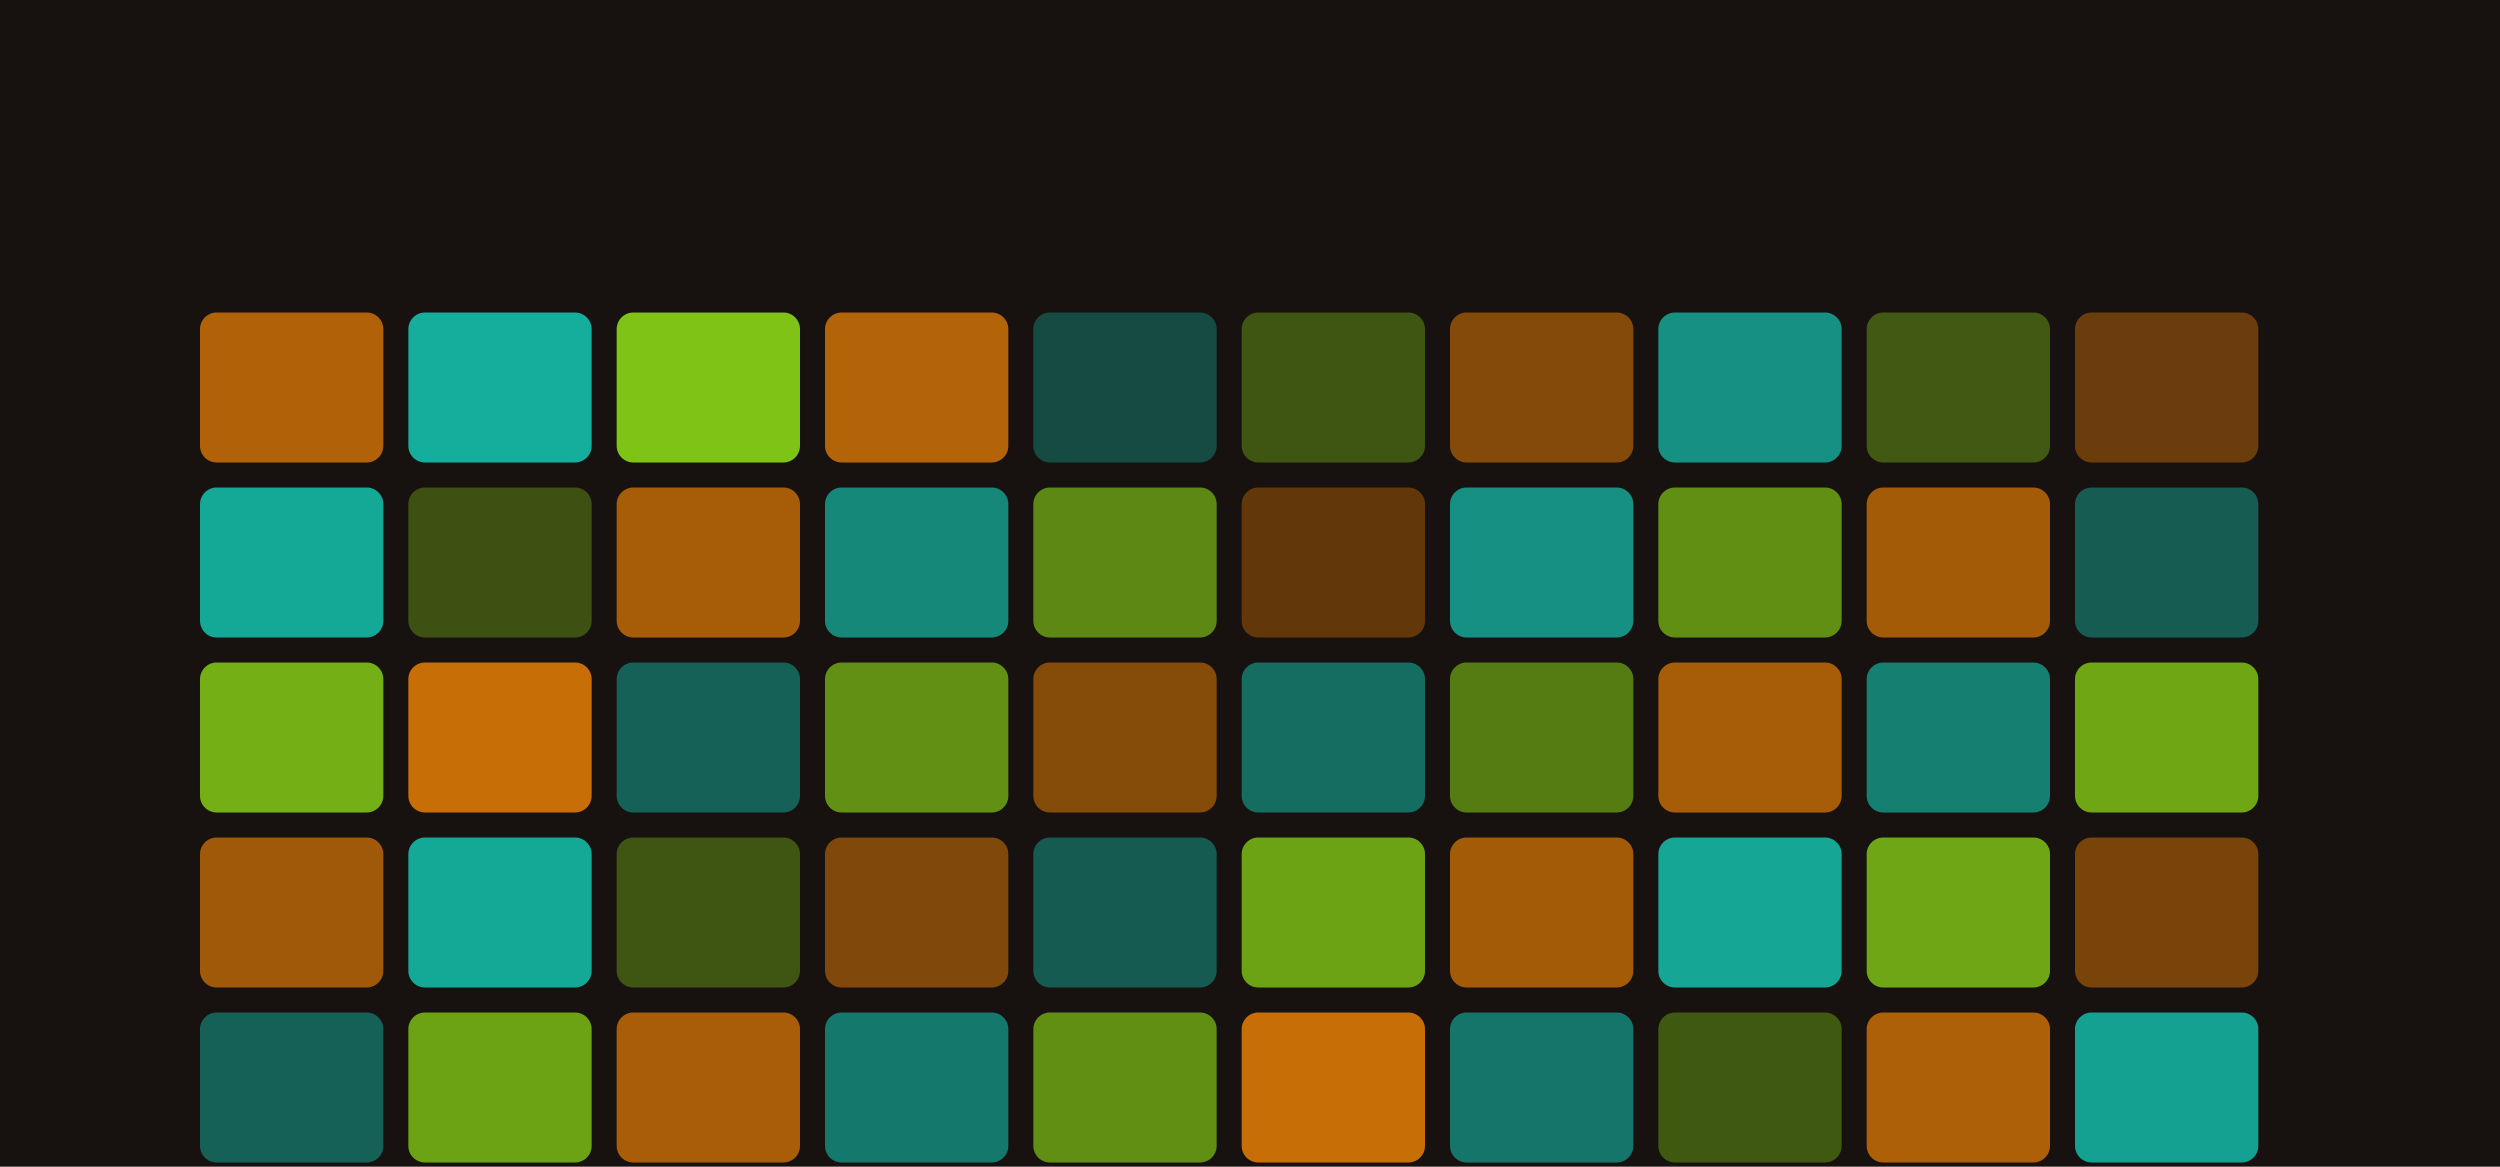
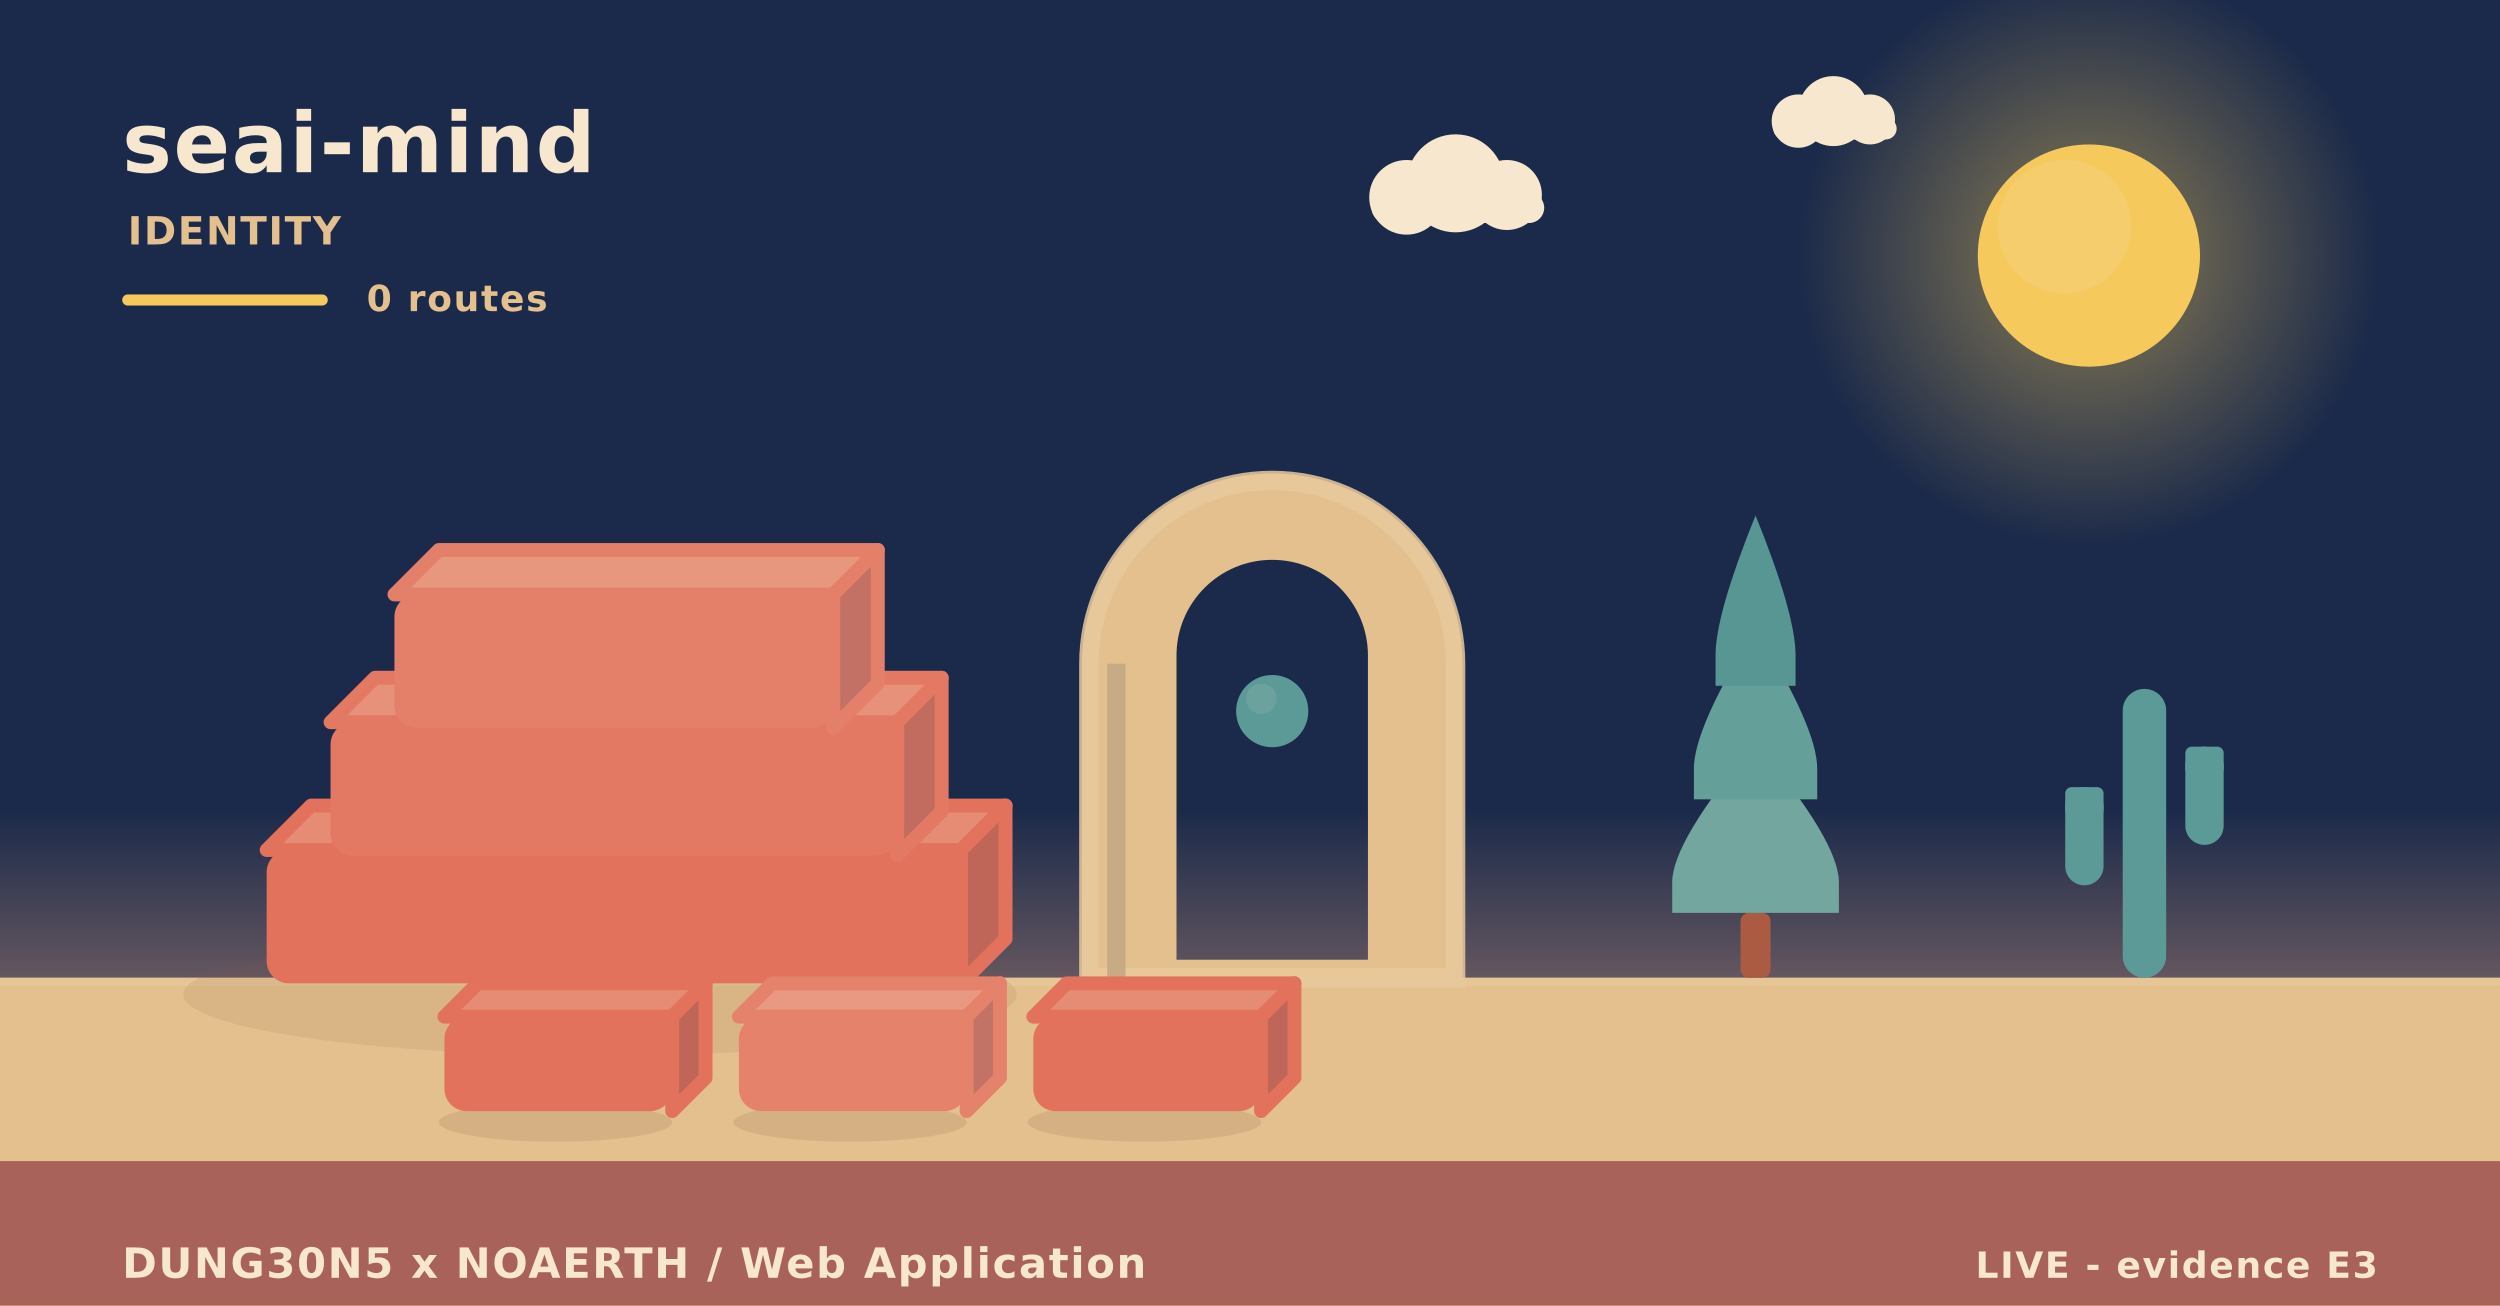
- <svg xmlns="http://www.w3.org/2000/svg" viewBox="0 0 1200 560" width="1200" height="560" role="img" aria-label="seai-mind hero">
-   <rect width="1200" height="560" fill="#17110f" />
-   <defs>
-     <linearGradient id="gh" x1="0" y1="0" x2="1" y2="1">
-       <stop offset="0%" stop-color="#d97706" />
-       <stop offset="100%" stop-color="#14b8a6" />
-     </linearGradient>
-   </defs>
-   <rect x="96.00" y="150.00" width="88.00" height="72.00" rx="8.00" fill="#d97706" opacity="0.79" />
-   <rect x="196.00" y="150.00" width="88.00" height="72.00" rx="8.00" fill="#14b8a6" opacity="0.93" />
-   <rect x="296.00" y="150.00" width="88.00" height="72.00" rx="8.00" fill="#84cc16" opacity="0.95" />
-   <rect x="396.00" y="150.00" width="88.00" height="72.00" rx="8.00" fill="#d97706" opacity="0.81" />
-   <rect x="496.00" y="150.00" width="88.00" height="72.00" rx="8.00" fill="#14b8a6" opacity="0.35" />
-   <rect x="596.00" y="150.00" width="88.00" height="72.00" rx="8.00" fill="#84cc16" opacity="0.36" />
-   <rect x="696.00" y="150.00" width="88.00" height="72.00" rx="8.00" fill="#d97706" opacity="0.56" />
-   <rect x="796.00" y="150.00" width="88.00" height="72.00" rx="8.00" fill="#14b8a6" opacity="0.76" />
-   <rect x="896.00" y="150.00" width="88.00" height="72.00" rx="8.00" fill="#84cc16" opacity="0.39" />
-   <rect x="996.00" y="150.00" width="88.00" height="72.00" rx="8.00" fill="#d97706" opacity="0.43" />
-   <rect x="96.00" y="234.00" width="88.00" height="72.00" rx="8.00" fill="#14b8a6" opacity="0.90" />
-   <rect x="196.00" y="234.00" width="88.00" height="72.00" rx="8.00" fill="#84cc16" opacity="0.35" />
-   <rect x="296.00" y="234.00" width="88.00" height="72.00" rx="8.00" fill="#d97706" opacity="0.74" />
-   <rect x="396.00" y="234.00" width="88.00" height="72.00" rx="8.00" fill="#14b8a6" opacity="0.71" />
-   <rect x="496.00" y="234.00" width="88.00" height="72.00" rx="8.00" fill="#84cc16" opacity="0.64" />
-   <rect x="596.00" y="234.00" width="88.00" height="72.00" rx="8.00" fill="#d97706" opacity="0.39" />
-   <rect x="696.00" y="234.00" width="88.00" height="72.00" rx="8.00" fill="#14b8a6" opacity="0.76" />
-   <rect x="796.00" y="234.00" width="88.00" height="72.00" rx="8.00" fill="#84cc16" opacity="0.67" />
-   <rect x="896.00" y="234.00" width="88.00" height="72.00" rx="8.00" fill="#d97706" opacity="0.72" />
-   <rect x="996.00" y="234.00" width="88.00" height="72.00" rx="8.00" fill="#14b8a6" opacity="0.45" />
-   <rect x="96.00" y="318.00" width="88.00" height="72.00" rx="8.00" fill="#84cc16" opacity="0.84" />
-   <rect x="196.00" y="318.00" width="88.00" height="72.00" rx="8.00" fill="#d97706" opacity="0.91" />
-   <rect x="296.00" y="318.00" width="88.00" height="72.00" rx="8.00" fill="#14b8a6" opacity="0.48" />
-   <rect x="396.00" y="318.00" width="88.00" height="72.00" rx="8.00" fill="#84cc16" opacity="0.68" />
-   <rect x="496.00" y="318.00" width="88.00" height="72.00" rx="8.00" fill="#d97706" opacity="0.57" />
-   <rect x="596.00" y="318.00" width="88.00" height="72.00" rx="8.00" fill="#14b8a6" opacity="0.55" />
-   <rect x="696.00" y="318.00" width="88.00" height="72.00" rx="8.00" fill="#84cc16" opacity="0.57" />
-   <rect x="796.00" y="318.00" width="88.00" height="72.00" rx="8.00" fill="#d97706" opacity="0.74" />
-   <rect x="896.00" y="318.00" width="88.00" height="72.00" rx="8.00" fill="#14b8a6" opacity="0.66" />
-   <rect x="996.00" y="318.00" width="88.00" height="72.00" rx="8.00" fill="#84cc16" opacity="0.79" />
-   <rect x="96.00" y="402.00" width="88.00" height="72.00" rx="8.00" fill="#d97706" opacity="0.70" />
-   <rect x="196.00" y="402.00" width="88.00" height="72.00" rx="8.00" fill="#14b8a6" opacity="0.90" />
-   <rect x="296.00" y="402.00" width="88.00" height="72.00" rx="8.00" fill="#84cc16" opacity="0.36" />
-   <rect x="396.00" y="402.00" width="88.00" height="72.00" rx="8.00" fill="#d97706" opacity="0.54" />
-   <rect x="496.00" y="402.00" width="88.00" height="72.00" rx="8.00" fill="#14b8a6" opacity="0.44" />
-   <rect x="596.00" y="402.00" width="88.00" height="72.00" rx="8.00" fill="#84cc16" opacity="0.78" />
-   <rect x="696.00" y="402.00" width="88.00" height="72.00" rx="8.00" fill="#d97706" opacity="0.72" />
-   <rect x="796.00" y="402.00" width="88.00" height="72.00" rx="8.00" fill="#14b8a6" opacity="0.89" />
-   <rect x="896.00" y="402.00" width="88.00" height="72.00" rx="8.00" fill="#84cc16" opacity="0.80" />
-   <rect x="996.00" y="402.00" width="88.00" height="72.00" rx="8.00" fill="#d97706" opacity="0.50" />
-   <rect x="96.00" y="486.00" width="88.00" height="72.00" rx="8.00" fill="#14b8a6" opacity="0.48" />
-   <rect x="196.00" y="486.00" width="88.00" height="72.00" rx="8.00" fill="#84cc16" opacity="0.78" />
-   <rect x="296.00" y="486.00" width="88.00" height="72.00" rx="8.00" fill="#d97706" opacity="0.75" />
-   <rect x="396.00" y="486.00" width="88.00" height="72.00" rx="8.00" fill="#14b8a6" opacity="0.62" />
-   <rect x="496.00" y="486.00" width="88.00" height="72.00" rx="8.00" fill="#84cc16" opacity="0.67" />
-   <rect x="596.00" y="486.00" width="88.00" height="72.00" rx="8.00" fill="#d97706" opacity="0.91" />
-   <rect x="696.00" y="486.00" width="88.00" height="72.00" rx="8.00" fill="#14b8a6" opacity="0.60" />
-   <rect x="796.00" y="486.00" width="88.00" height="72.00" rx="8.00" fill="#84cc16" opacity="0.38" />
-   <rect x="896.00" y="486.00" width="88.00" height="72.00" rx="8.00" fill="#d97706" opacity="0.77" />
-   <rect x="996.00" y="486.00" width="88.00" height="72.00" rx="8.00" fill="#14b8a6" opacity="0.86" />
+ <svg xmlns="http://www.w3.org/2000/svg" width="900" height="470" viewBox="0 0 900 470" role="img" aria-label="seai-mind - identity">
+   <linearGradient id="skyh" x1="0" y1="0" x2="0" y2="1">
+     <stop offset="0" stop-color="#1b2a4a" />
+     <stop offset="0.62" stop-color="#1b2a4a" />
+     <stop offset="1" stop-color="#f3ad8a" />
+   </linearGradient>
+   <rect width="900" height="470" fill="url(#skyh)" />
+   <radialGradient id="sunh">
+     <stop offset="0.35" stop-color="#f5c95c" stop-opacity="0.34" />
+     <stop offset="1" stop-color="#f5c95c" stop-opacity="0" />
+   </radialGradient>
+   <circle cx="752" cy="92" r="104" fill="url(#sunh)" />
+   <circle cx="752" cy="92" r="40" fill="#f5c95c" />
+   <circle cx="743.2" cy="81.6" r="24" fill="#f5d27e" opacity="0.5" />
+   <g>
+     <circle cx="524" cy="66" r="17.64" fill="#f6e7ce" />
+     <circle cx="506.36" cy="71.04" r="13.44" fill="#f6e7ce" />
+     <circle cx="542.48" cy="70.2" r="12.6" fill="#f6e7ce" />
+     <rect x="493.76" y="69.36" width="62.16" height="10.92" rx="5.46" fill="#f6e7ce" />
+   </g>
+   <g>
+     <circle cx="660" cy="40" r="12.6" fill="#f6e7ce" />
+     <circle cx="647.4" cy="43.6" r="9.6" fill="#f6e7ce" />
+     <circle cx="673.2" cy="43" r="9" fill="#f6e7ce" />
+     <rect x="638.4" y="42.4" width="44.4" height="7.8" rx="3.9" fill="#f6e7ce" />
+   </g>
+   <rect x="0" y="352" width="900" height="118" fill="#e3c08d" />
+   <rect x="0" y="352" width="900" height="3" fill="#e6c596" />
+   <text x="44" y="62" font-family="Verdana,DejaVu Sans,sans-serif" font-size="30" font-weight="700" letter-spacing="0.6" fill="#f6e7ce" text-anchor="start">seai-mind</text>
+   <text x="46" y="88" font-family="Verdana,DejaVu Sans,sans-serif" font-size="14" font-weight="700" letter-spacing="0.6" fill="#e3c08d" text-anchor="start">IDENTITY</text>
+   <rect x="44" y="106" width="74" height="4" rx="2" fill="#f5c95c" />
+   <text x="132" y="112" font-family="Verdana,DejaVu Sans,sans-serif" font-size="13" font-weight="700" letter-spacing="0.6" fill="#e3c08d" text-anchor="start">0 routes</text>
+   <ellipse cx="216" cy="358" rx="150" ry="22" fill="rgba(138,90,68,0.11)" />
+   <path d="M96,306 L346,306 L362,290 L112,290 Z" fill="#e68c74" stroke="#e2725b" stroke-width="5" stroke-linejoin="round" />
+   <path d="M346,306 L362,290 L362,338 L346,354 Z" fill="#c06658" stroke="#e2725b" stroke-width="5" stroke-linejoin="round" />
+   <rect x="96" y="306" width="250" height="48" rx="8" fill="#e2725b" />
+   <path d="M119,260 L323,260 L339,244 L135,244 Z" fill="#e7917a" stroke="#e37962" stroke-width="5" stroke-linejoin="round" />
+   <path d="M323,260 L339,244 L339,292 L323,308 Z" fill="#c16c5e" stroke="#e37962" stroke-width="5" stroke-linejoin="round" />
+   <rect x="119" y="260" width="204" height="48" rx="8" fill="#e37962" />
+   <path d="M142,214 L300,214 L316,198 L158,198 Z" fill="#e8977f" stroke="#e48069" stroke-width="5" stroke-linejoin="round" />
+   <path d="M300,214 L316,198 L316,246 L300,262 Z" fill="#c27164" stroke="#e48069" stroke-width="5" stroke-linejoin="round" />
+   <rect x="142" y="214" width="158" height="48" rx="8" fill="#e48069" />
+   <path d="M392,352 L392,238.96 A66,66 0 0 1 524,238.96 L524,352 Z M421.04,348 L421.04,236 A36.96,36.96 0 0 1 494.96,236 L494.96,348 Z" fill="#e3c08d" fill-rule="evenodd" stroke="#e3c08d" stroke-width="5" stroke-linejoin="round" />
+   <path d="M392,352 L392,238.96 A66,66 0 0 1 524,238.96 L524,352 Z" fill="none" stroke="#e8c99d" stroke-width="7" stroke-linecap="round" opacity="0.85" />
+   <rect x="398.6" y="238.96" width="6.6" height="113.04" fill="#c7ab84" />
+   <circle cx="458" cy="256" r="13" fill="#5b9a97" />
+   <circle cx="454.1" cy="251.58" r="5.46" fill="#7aa9a2" opacity="0.55" />
+   <rect x="626.6" y="328.64" width="10.8" height="23.36" rx="3" fill="#ac5b43" />
+   <path d="M632,267.32 Q602,302.89 602,317.6 Q602,328.64 602,328.64 L662,328.64 Q662,328.64 662,317.6 Q662,302.89 632,267.32 Z" fill="#74a6a0" />
+   <path d="M632,226.44 Q609.8,262.01 609.8,276.72 Q609.8,287.76 609.8,287.76 L654.2,287.76 Q654.2,287.76 654.2,276.72 Q654.2,262.01 632,226.44 Z" fill="#649f9a" />
+   <path d="M632,185.56 Q617.6,221.13 617.6,235.84 Q617.6,246.88 617.6,246.88 L646.4,246.88 Q646.4,246.88 646.4,235.84 Q646.4,221.13 632,185.56 Z" fill="#589694" />
+   <rect x="764.18" y="248" width="15.64" height="104" rx="7.82" fill="#5b9a97" />
+   <rect x="743.48" y="283.36" width="13.8" height="35.36" rx="6.9" fill="#5b9a97" />
+   <rect x="743.48" y="283.36" width="13.8" height="10.4" rx="2.3" fill="#5b9a97" />
+   <rect x="786.72" y="268.8" width="13.8" height="35.36" rx="6.9" fill="#5b9a97" />
+   <rect x="786.72" y="268.8" width="13.8" height="10.4" rx="2.3" fill="#5b9a97" />
+   <ellipse cx="200" cy="404" rx="42" ry="7" fill="rgba(138,90,68,0.15)" />
+   <path d="M160,366 L242,366 L254,354 L172,354 Z" fill="#e68c74" stroke="#e2725b" stroke-width="5" stroke-linejoin="round" />
+   <path d="M242,366 L254,354 L254,388 L242,400 Z" fill="#c06658" stroke="#e2725b" stroke-width="5" stroke-linejoin="round" />
+   <rect x="160" y="366" width="82" height="34" rx="8" fill="#e2725b" />
+   <ellipse cx="306" cy="404" rx="42" ry="7" fill="rgba(138,90,68,0.15)" />
+   <path d="M266,366 L348,366 L360,354 L278,354 Z" fill="#e99881" stroke="#e5826b" stroke-width="5" stroke-linejoin="round" />
+   <path d="M348,366 L360,354 L360,388 L348,400 Z" fill="#c37365" stroke="#e5826b" stroke-width="5" stroke-linejoin="round" />
+   <rect x="266" y="366" width="82" height="34" rx="8" fill="#e5826b" />
+   <ellipse cx="412" cy="404" rx="42" ry="7" fill="rgba(138,90,68,0.15)" />
+   <path d="M372,366 L454,366 L466,354 L384,354 Z" fill="#e68c74" stroke="#e2725b" stroke-width="5" stroke-linejoin="round" />
+   <path d="M454,366 L466,354 L466,388 L454,400 Z" fill="#c06658" stroke="#e2725b" stroke-width="5" stroke-linejoin="round" />
+   <rect x="372" y="366" width="82" height="34" rx="8" fill="#e2725b" />
+   <rect x="0" y="418" width="900" height="52" rx="0" fill="#a65c56" opacity="0.94" />
+   <text x="44" y="460" font-family="Verdana,DejaVu Sans,sans-serif" font-size="15" font-weight="700" letter-spacing="0.6" fill="#f6e7ce" text-anchor="start">DUNG30N5 x NOAERTH  /  Web Application</text>
+   <text x="856" y="460" font-family="Verdana,DejaVu Sans,sans-serif" font-size="13" font-weight="700" letter-spacing="0.6" fill="#f6e7ce" text-anchor="end">LIVE  -  evidence E3</text>
</svg>
